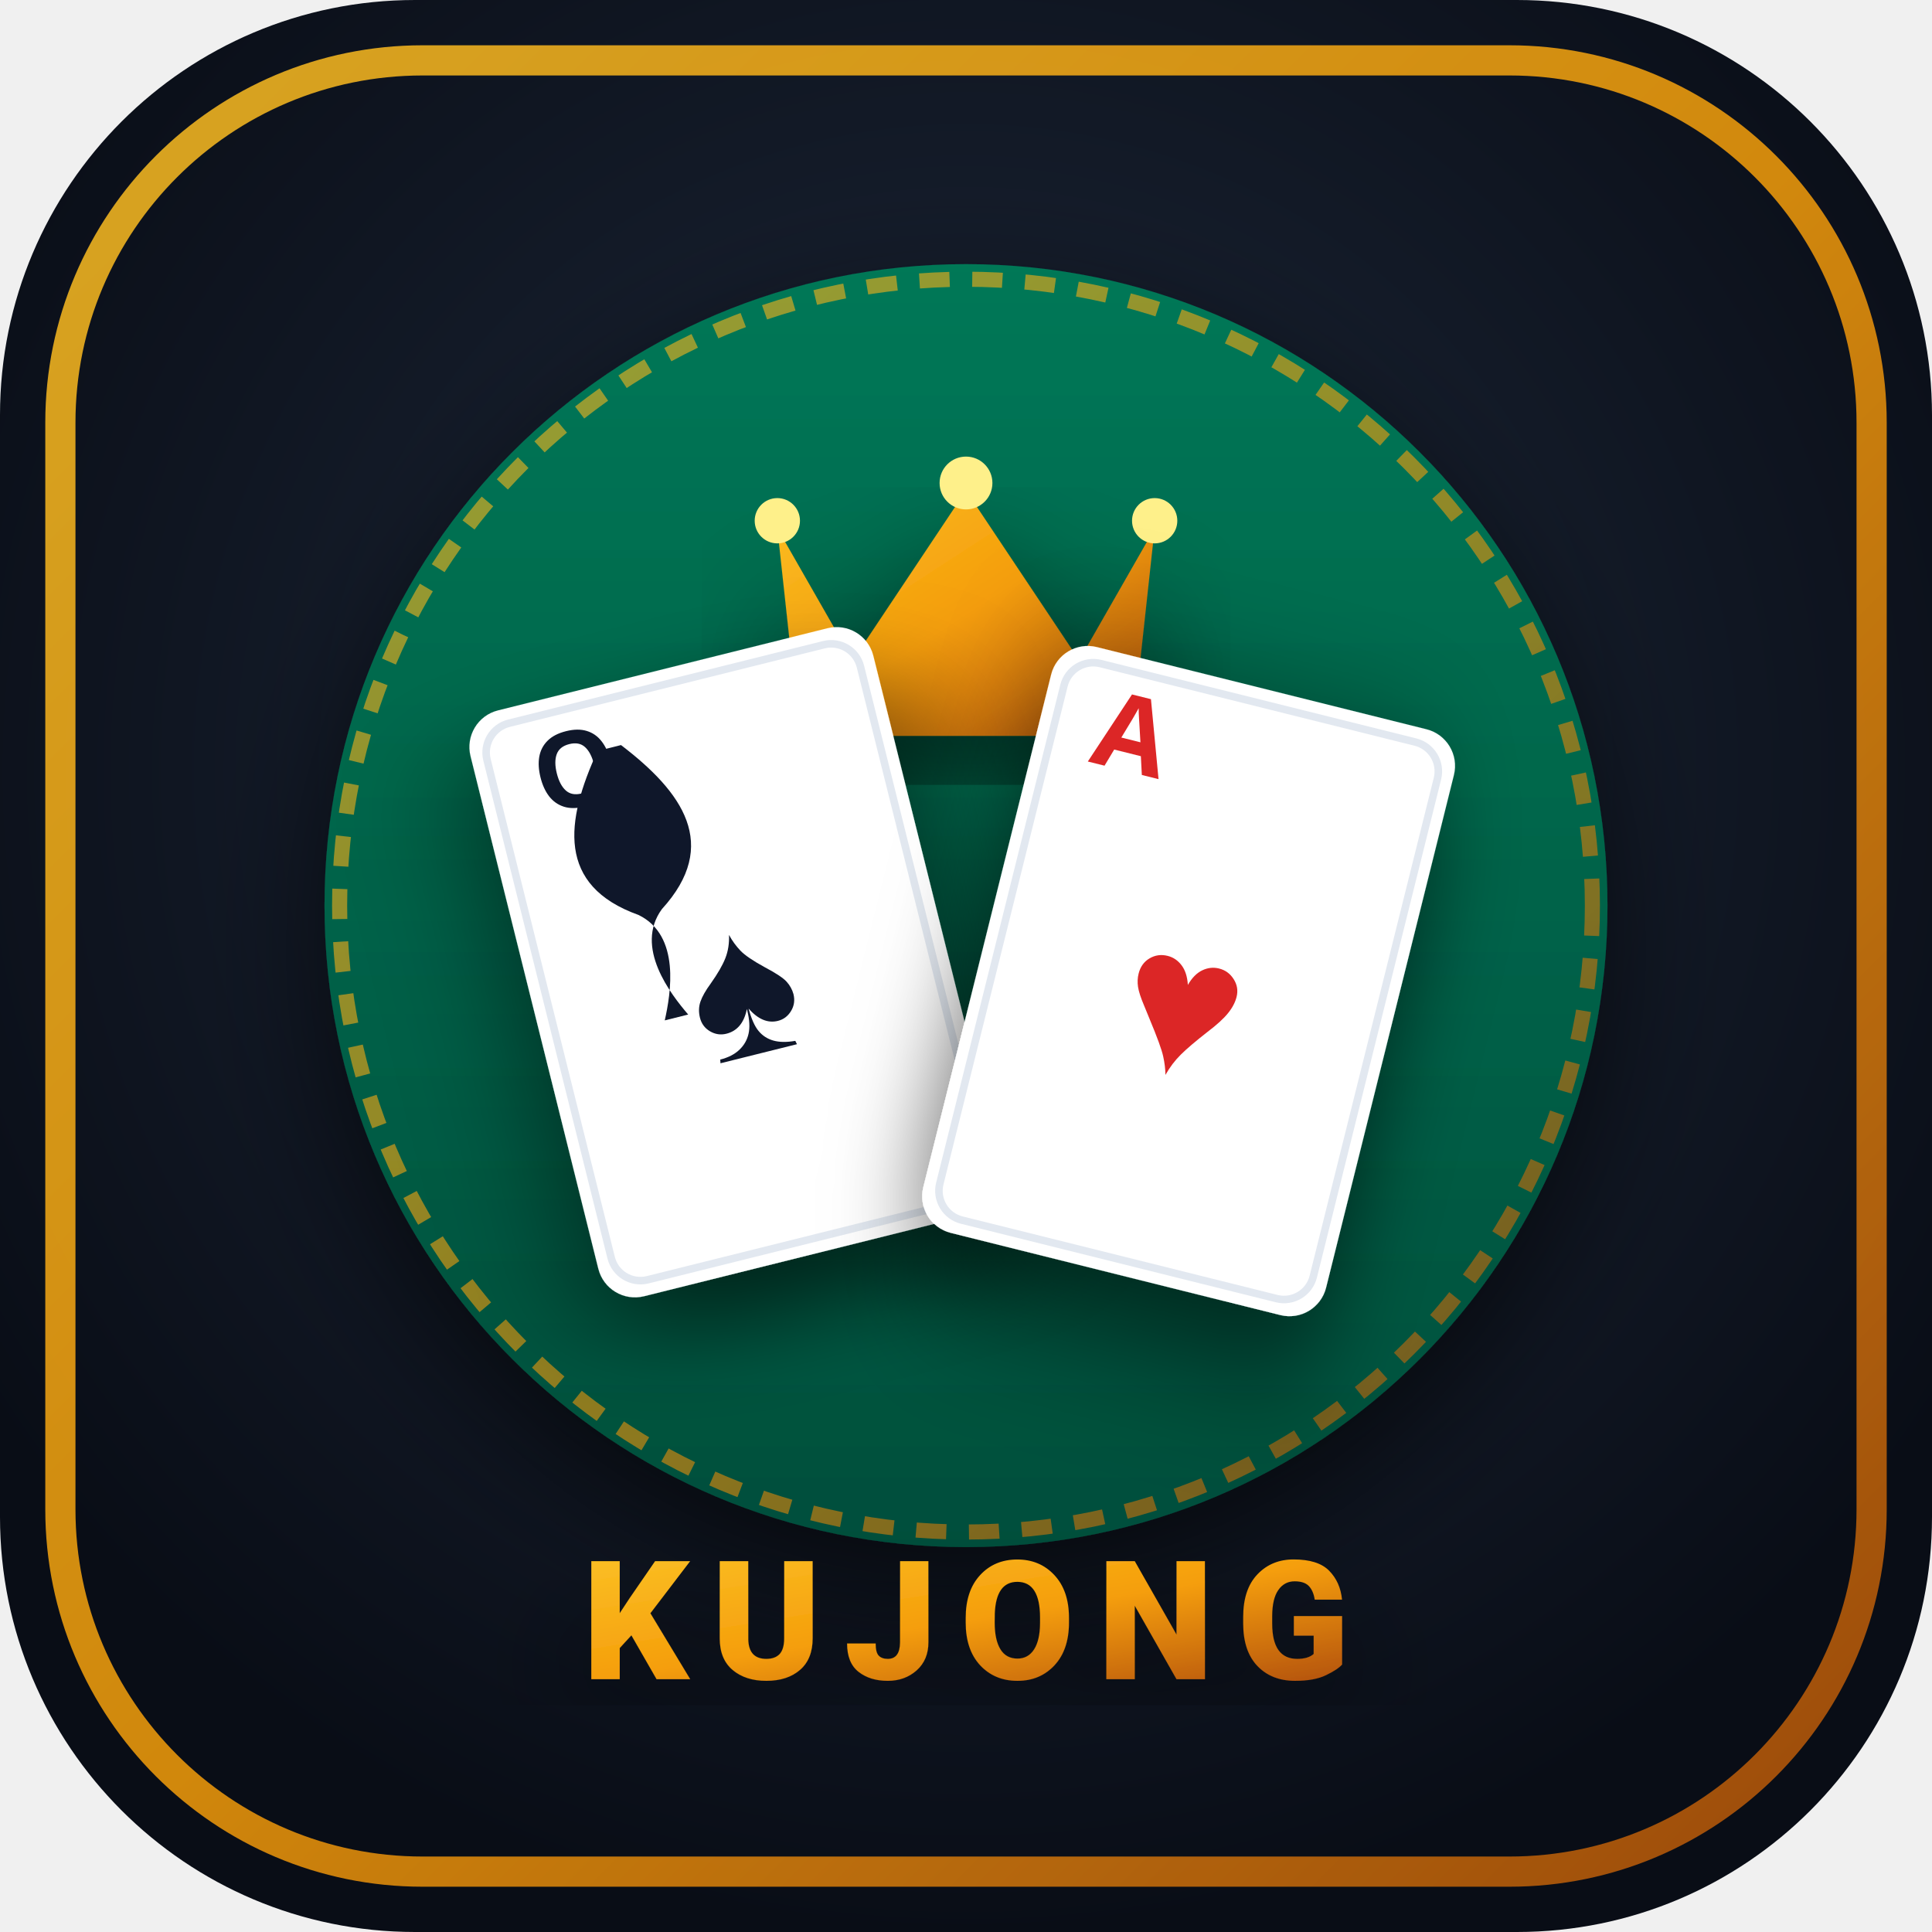
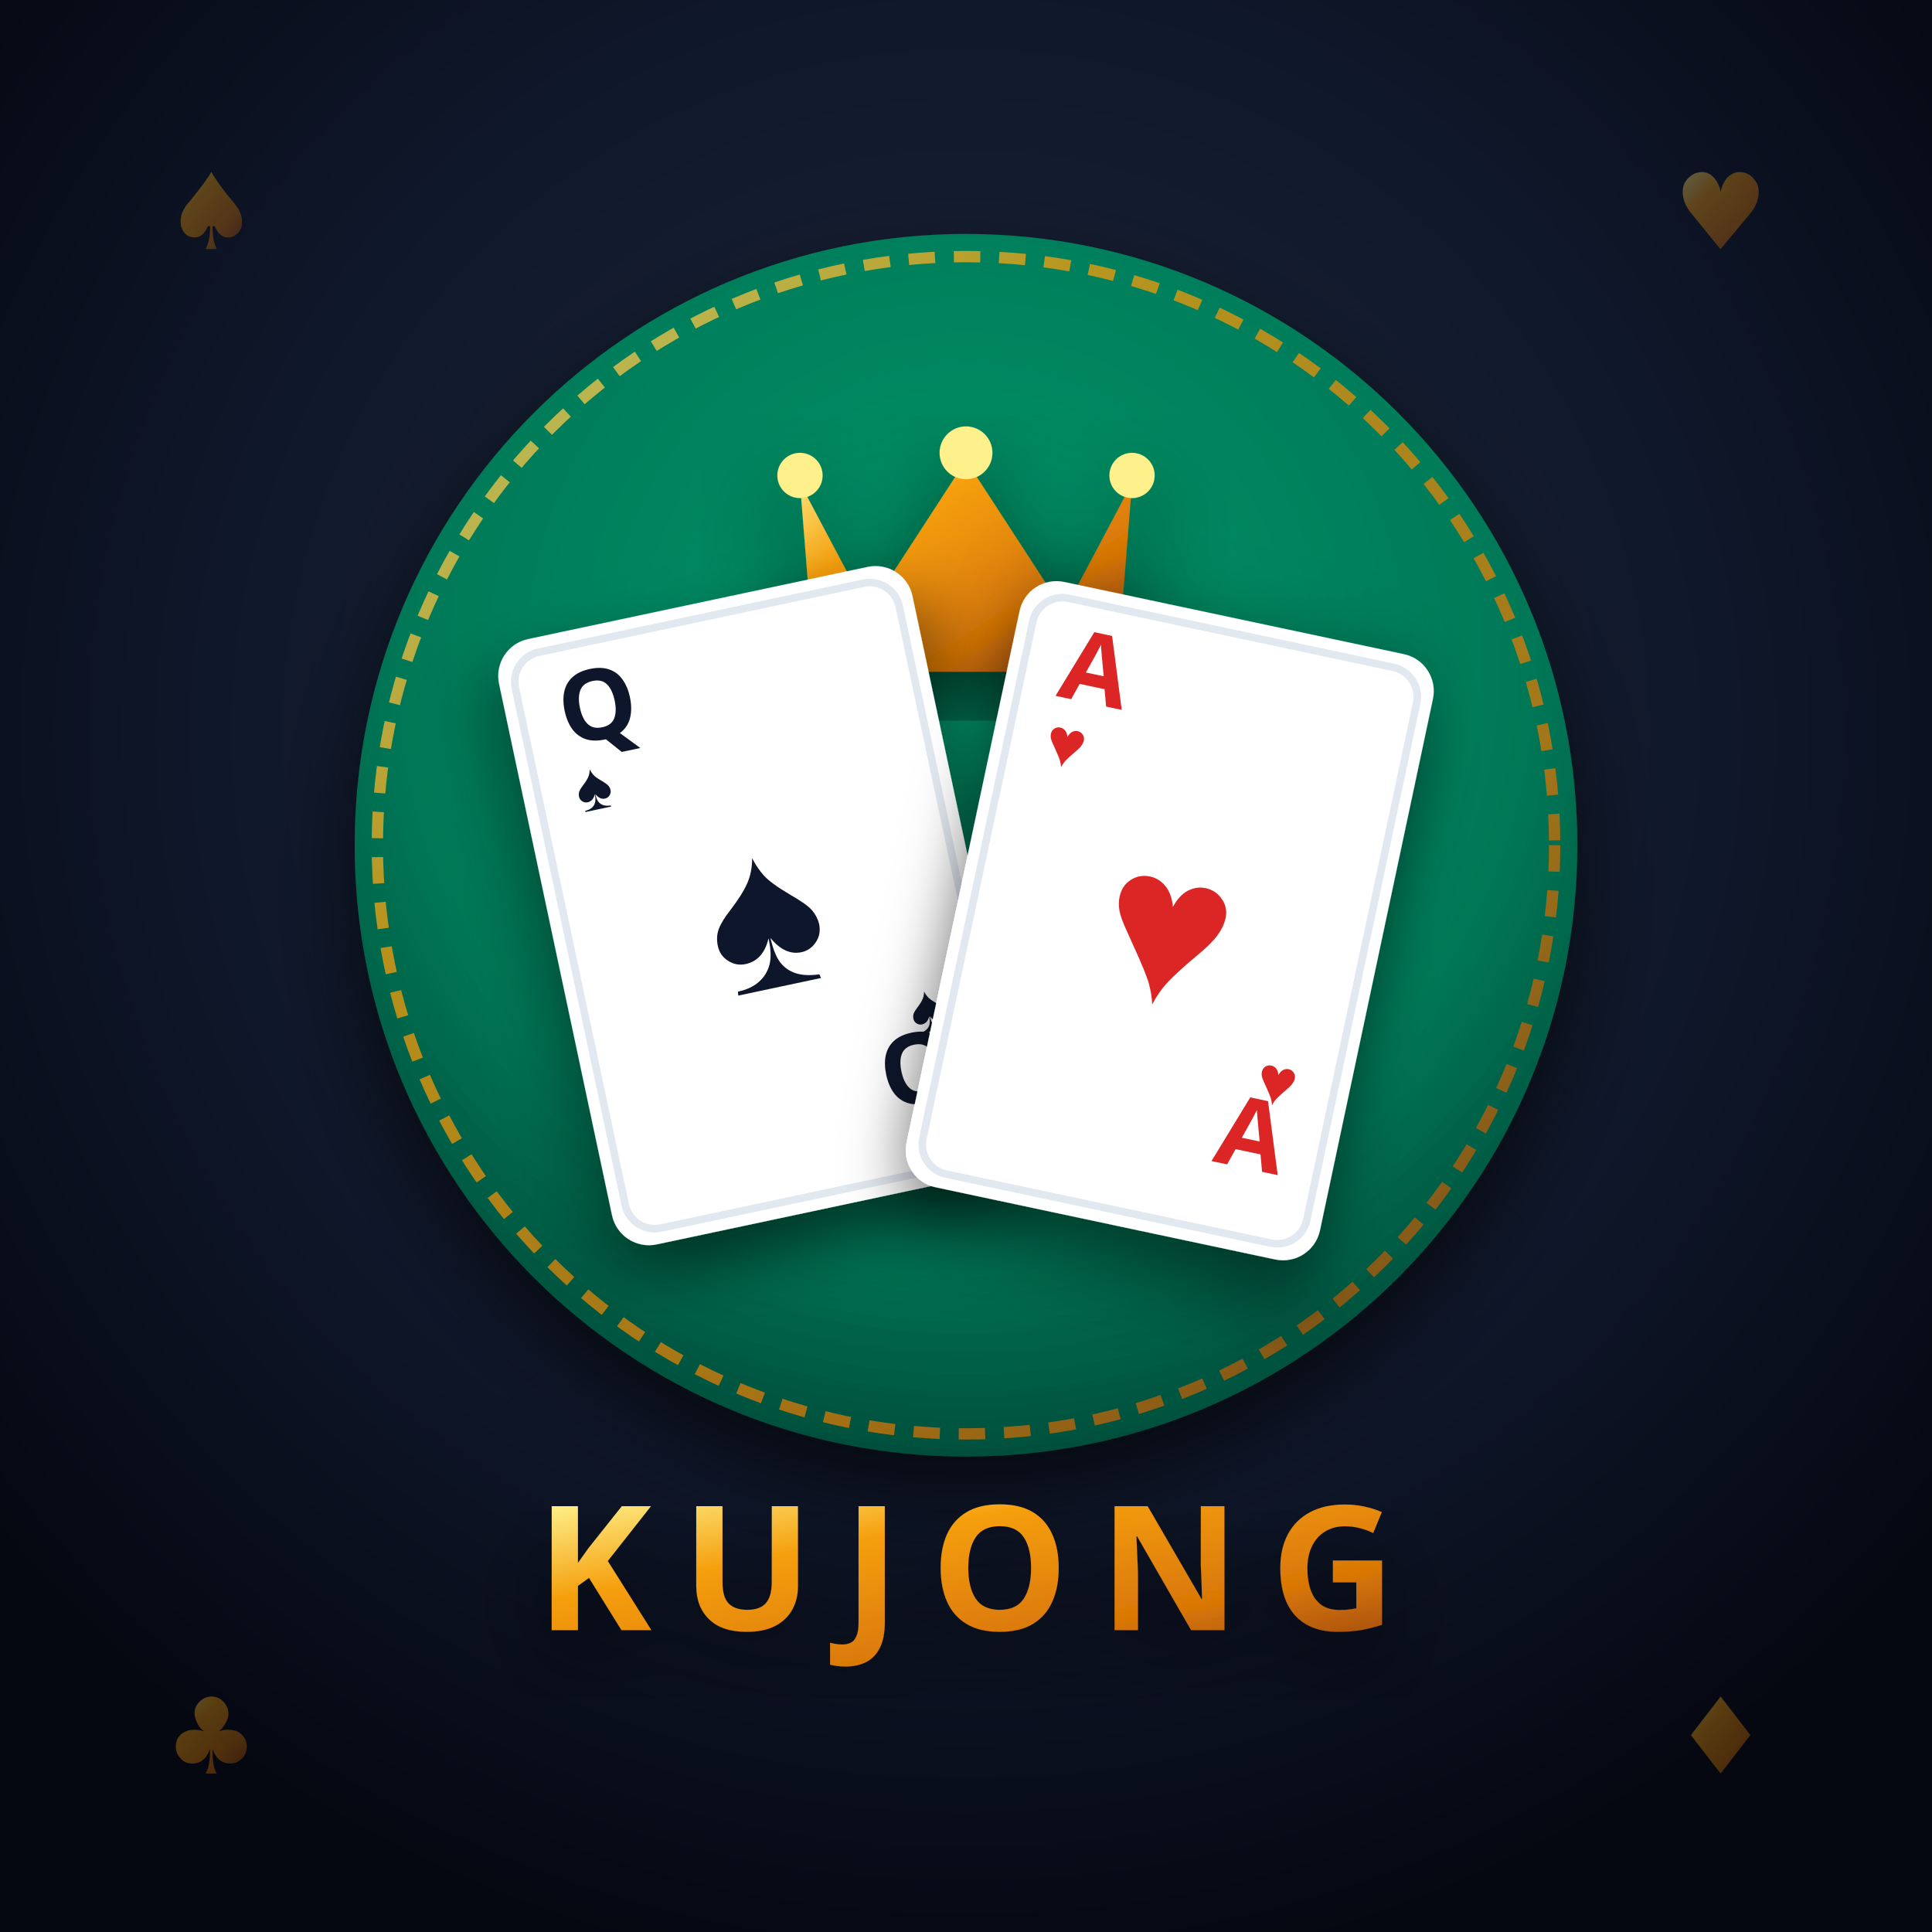
<svg xmlns="http://www.w3.org/2000/svg" viewBox="0 0 512 512" width="512" height="512">
  <defs>
-     <radialGradient id="bgGrad" cx="50%" cy="40%" r="60%">
+     <radialGradient id="bgGrad" cx="50%" cy="38%" r="65%">
      <stop offset="0%" stop-color="#1e293b" />
-       <stop offset="100%" stop-color="#090d16" />
+       <stop offset="60%" stop-color="#0f172a" />
+       <stop offset="100%" stop-color="#050811" />
    </radialGradient>
    <linearGradient id="goldGrad" x1="0%" y1="0%" x2="100%" y2="100%">
-       <stop offset="0%" stop-color="#fbbf24" />
-       <stop offset="50%" stop-color="#f59e0b" />
-       <stop offset="100%" stop-color="#b45309" />
+       <stop offset="0%" stop-color="#fef08a" />
+       <stop offset="30%" stop-color="#f59e0b" />
+       <stop offset="70%" stop-color="#d97706" />
+       <stop offset="100%" stop-color="#92400e" />
    </linearGradient>
-     <linearGradient id="feltGrad" x1="0%" y1="0%" x2="0%" y2="100%">
-       <stop offset="0%" stop-color="#047857" />
+     <radialGradient id="feltGrad" cx="50%" cy="35%" r="65%">
+       <stop offset="0%" stop-color="#059669" />
+       <stop offset="70%" stop-color="#047857" />
      <stop offset="100%" stop-color="#064e3b" />
-     </linearGradient>
-     <filter id="dropShadow" x="-20%" y="-20%" width="140%" height="140%">
-       <feDropShadow dx="0" dy="12" stdDeviation="16" flood-color="#000" flood-opacity="0.6" />
+     </radialGradient>
+     <filter id="shadowFilter" x="-20%" y="-20%" width="140%" height="140%">
+       <feDropShadow dx="0" dy="10" stdDeviation="12" flood-color="#000000" flood-opacity="0.65" />
+     </filter>
+     <filter id="cardShadow" x="-25%" y="-25%" width="150%" height="150%">
+       <feDropShadow dx="0" dy="8" stdDeviation="10" flood-color="#000000" flood-opacity="0.55" />
    </filter>
  </defs>
-   <rect width="512" height="512" rx="110" fill="url(#bgGrad)" />
-   <rect x="16" y="16" width="480" height="480" rx="96" fill="none" stroke="url(#goldGrad)" stroke-width="8" opacity="0.85" />
-   <circle cx="256" cy="240" r="170" fill="url(#feltGrad)" filter="url(#dropShadow)" />
-   <circle cx="256" cy="240" r="166" fill="none" stroke="url(#goldGrad)" stroke-width="4" stroke-dasharray="8 6" opacity="0.6" />
-   <path d="M206 140 L226 175 L256 130 L286 175 L306 140 L300 195 L212 195 Z" fill="url(#goldGrad)" filter="url(#dropShadow)" />
-   <circle cx="206" cy="138" r="6" fill="#fef08a" />
-   <circle cx="256" cy="128" r="7" fill="#fef08a" />
-   <circle cx="306" cy="138" r="6" fill="#fef08a" />
-   <g transform="translate(195, 255) rotate(-14)">
-     <rect x="-55" y="-80" width="110" height="160" rx="10" fill="#ffffff" filter="url(#dropShadow)" />
-     <rect x="-51" y="-76" width="102" height="152" rx="8" fill="none" stroke="#e2e8f0" stroke-width="2" />
-     <text x="-40" y="-50" font-family="system-ui, sans-serif" font-weight="900" font-size="28" fill="#0f172a">Q</text>
-     <path d="M-30 -42 C-38 -32 -42 -22 -30 -14 C-24 -9 -28 0 -30 4 L-26 4 C-28 0 -32 -9 -26 -14 C-14 -22 -18 -32 -26 -42 Z" transform="translate(26, 4) scale(1.6)" fill="#0f172a" />
-     <text x="0" y="25" text-anchor="middle" font-size="54" fill="#0f172a">♠</text>
+   <rect width="512" height="512" fill="url(#bgGrad)" />
+   <g fill="url(#goldGrad)" opacity="0.35" font-size="28" font-family="serif" text-anchor="middle">
+     <text x="56" y="66">♠</text>
+     <text x="456" y="66">♥</text>
+     <text x="56" y="470">♣</text>
+     <text x="456" y="470">♦</text>
  </g>
-   <g transform="translate(315, 260) rotate(14)">
-     <rect x="-55" y="-80" width="110" height="160" rx="10" fill="#ffffff" filter="url(#dropShadow)" />
-     <rect x="-51" y="-76" width="102" height="152" rx="8" fill="none" stroke="#e2e8f0" stroke-width="2" />
-     <text x="-40" y="-50" font-family="system-ui, sans-serif" font-weight="900" font-size="28" fill="#dc2626">A</text>
-     <text x="0" y="25" text-anchor="middle" font-size="54" fill="#dc2626">♥</text>
+   <circle cx="256" cy="224" r="162" fill="url(#feltGrad)" filter="url(#shadowFilter)" />
+   <circle cx="256" cy="224" r="156" fill="none" stroke="url(#goldGrad)" stroke-width="3" stroke-dasharray="7 5" opacity="0.75" />
+   <g filter="url(#shadowFilter)">
+     <path d="M212 128 L230 162 L256 122 L282 162 L300 128 L296 178 L216 178 Z" fill="url(#goldGrad)" />
+     <circle cx="212" cy="126" r="6" fill="#fef08a" />
+     <circle cx="256" cy="120" r="7" fill="#fef08a" />
+     <circle cx="300" cy="126" r="6" fill="#fef08a" />
  </g>
-   <text x="256" y="445" text-anchor="middle" font-family="system-ui, -apple-system, BlinkMacSystemFont, 'Segoe UI', Roboto, sans-serif" font-weight="900" font-size="44" letter-spacing="6" fill="url(#goldGrad)" filter="url(#dropShadow)">KUJONG</text>
+   <g transform="translate(202, 240) rotate(-12)" filter="url(#cardShadow)">
+     <rect x="-56" y="-82" width="112" height="164" rx="10" fill="#ffffff" />
+     <rect x="-52" y="-78" width="104" height="156" rx="8" fill="none" stroke="#e2e8f0" stroke-width="2" />
+     <text x="-42" y="-52" font-family="'Cinzel', 'Outfit', system-ui, sans-serif" font-weight="900" font-size="26" fill="#0f172a" text-anchor="start">Q</text>
+     <text x="-42" y="-34" font-size="18" fill="#0f172a" text-anchor="start">♠</text>
+     <text x="0" y="22" font-size="58" fill="#0f172a" text-anchor="middle">♠</text>
+     <text x="42" y="60" font-family="'Cinzel', 'Outfit', system-ui, sans-serif" font-weight="900" font-size="26" fill="#0f172a" text-anchor="end">Q</text>
+     <text x="42" y="42" font-size="18" fill="#0f172a" text-anchor="end">♠</text>
+   </g>
+   <g transform="translate(310, 244) rotate(12)" filter="url(#cardShadow)">
+     <rect x="-56" y="-82" width="112" height="164" rx="10" fill="#ffffff" />
+     <rect x="-52" y="-78" width="104" height="156" rx="8" fill="none" stroke="#e2e8f0" stroke-width="2" />
+     <text x="-42" y="-52" font-family="'Cinzel', 'Outfit', system-ui, sans-serif" font-weight="900" font-size="26" fill="#dc2626" text-anchor="start">A</text>
+     <text x="-42" y="-34" font-size="18" fill="#dc2626" text-anchor="start">♥</text>
+     <text x="0" y="22" font-size="58" fill="#dc2626" text-anchor="middle">♥</text>
+     <text x="42" y="60" font-family="'Cinzel', 'Outfit', system-ui, sans-serif" font-weight="900" font-size="26" fill="#dc2626" text-anchor="end">A</text>
+     <text x="42" y="42" font-size="18" fill="#dc2626" text-anchor="end">♥</text>
+   </g>
+   <g filter="url(#shadowFilter)">
+     <text x="256" y="432" text-anchor="middle" font-family="'Cinzel', 'Outfit', system-ui, sans-serif" font-weight="900" font-size="46" letter-spacing="8" fill="url(#goldGrad)">KUJONG</text>
+   </g>
</svg>
